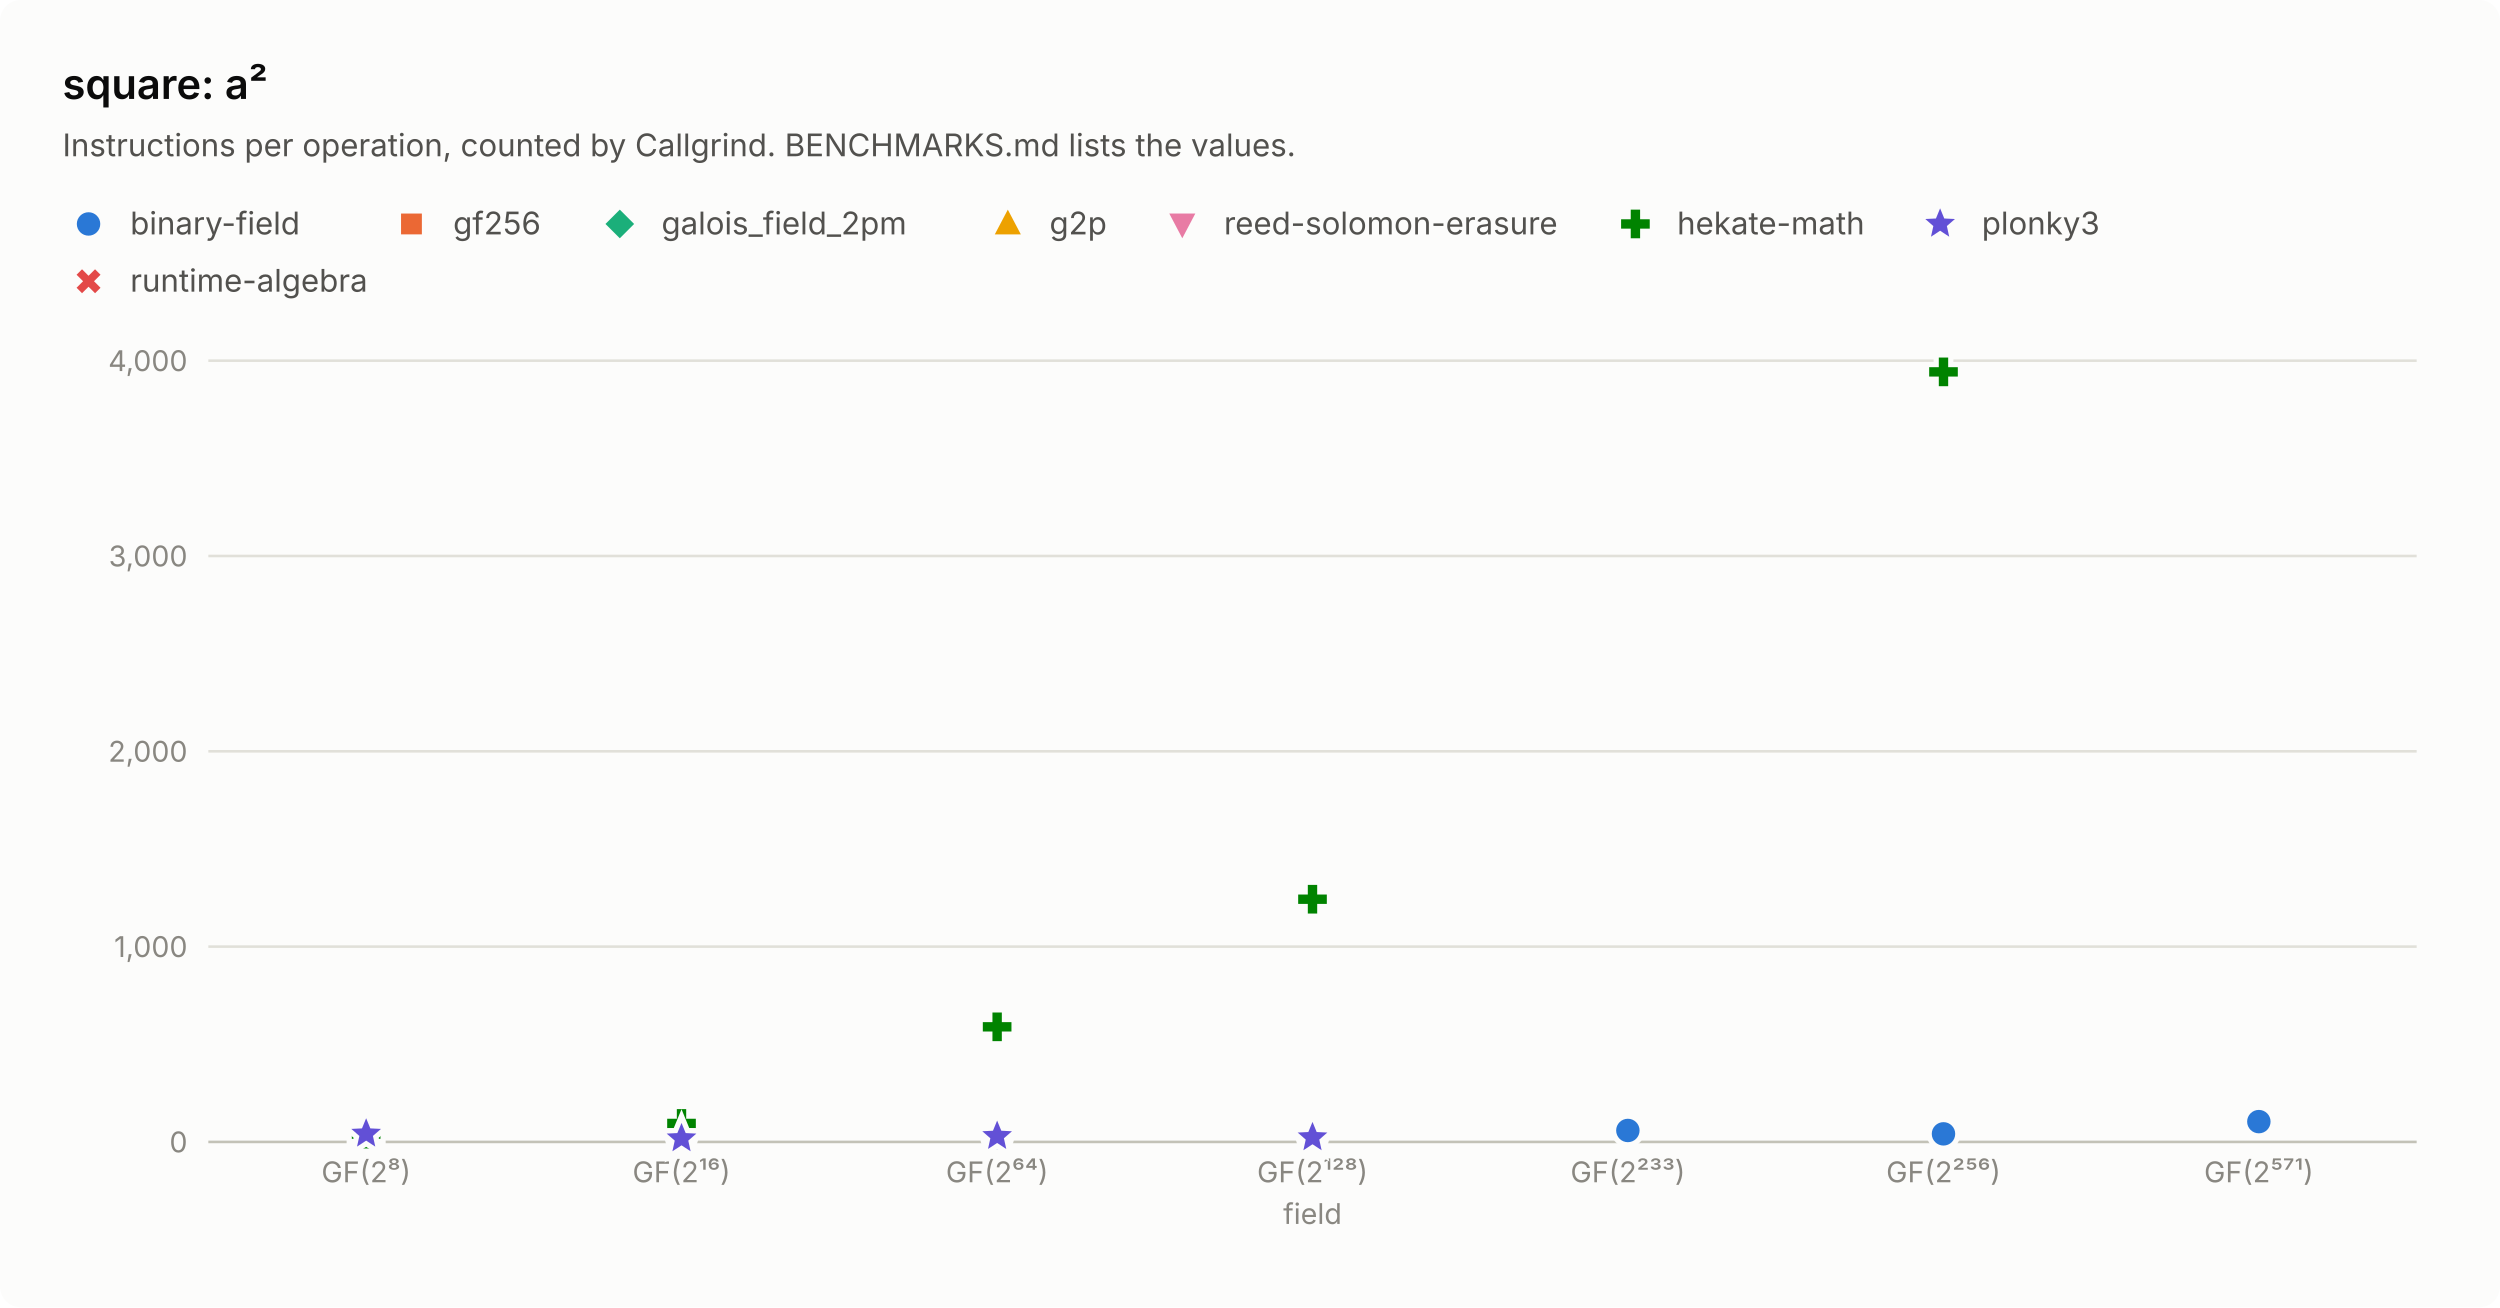
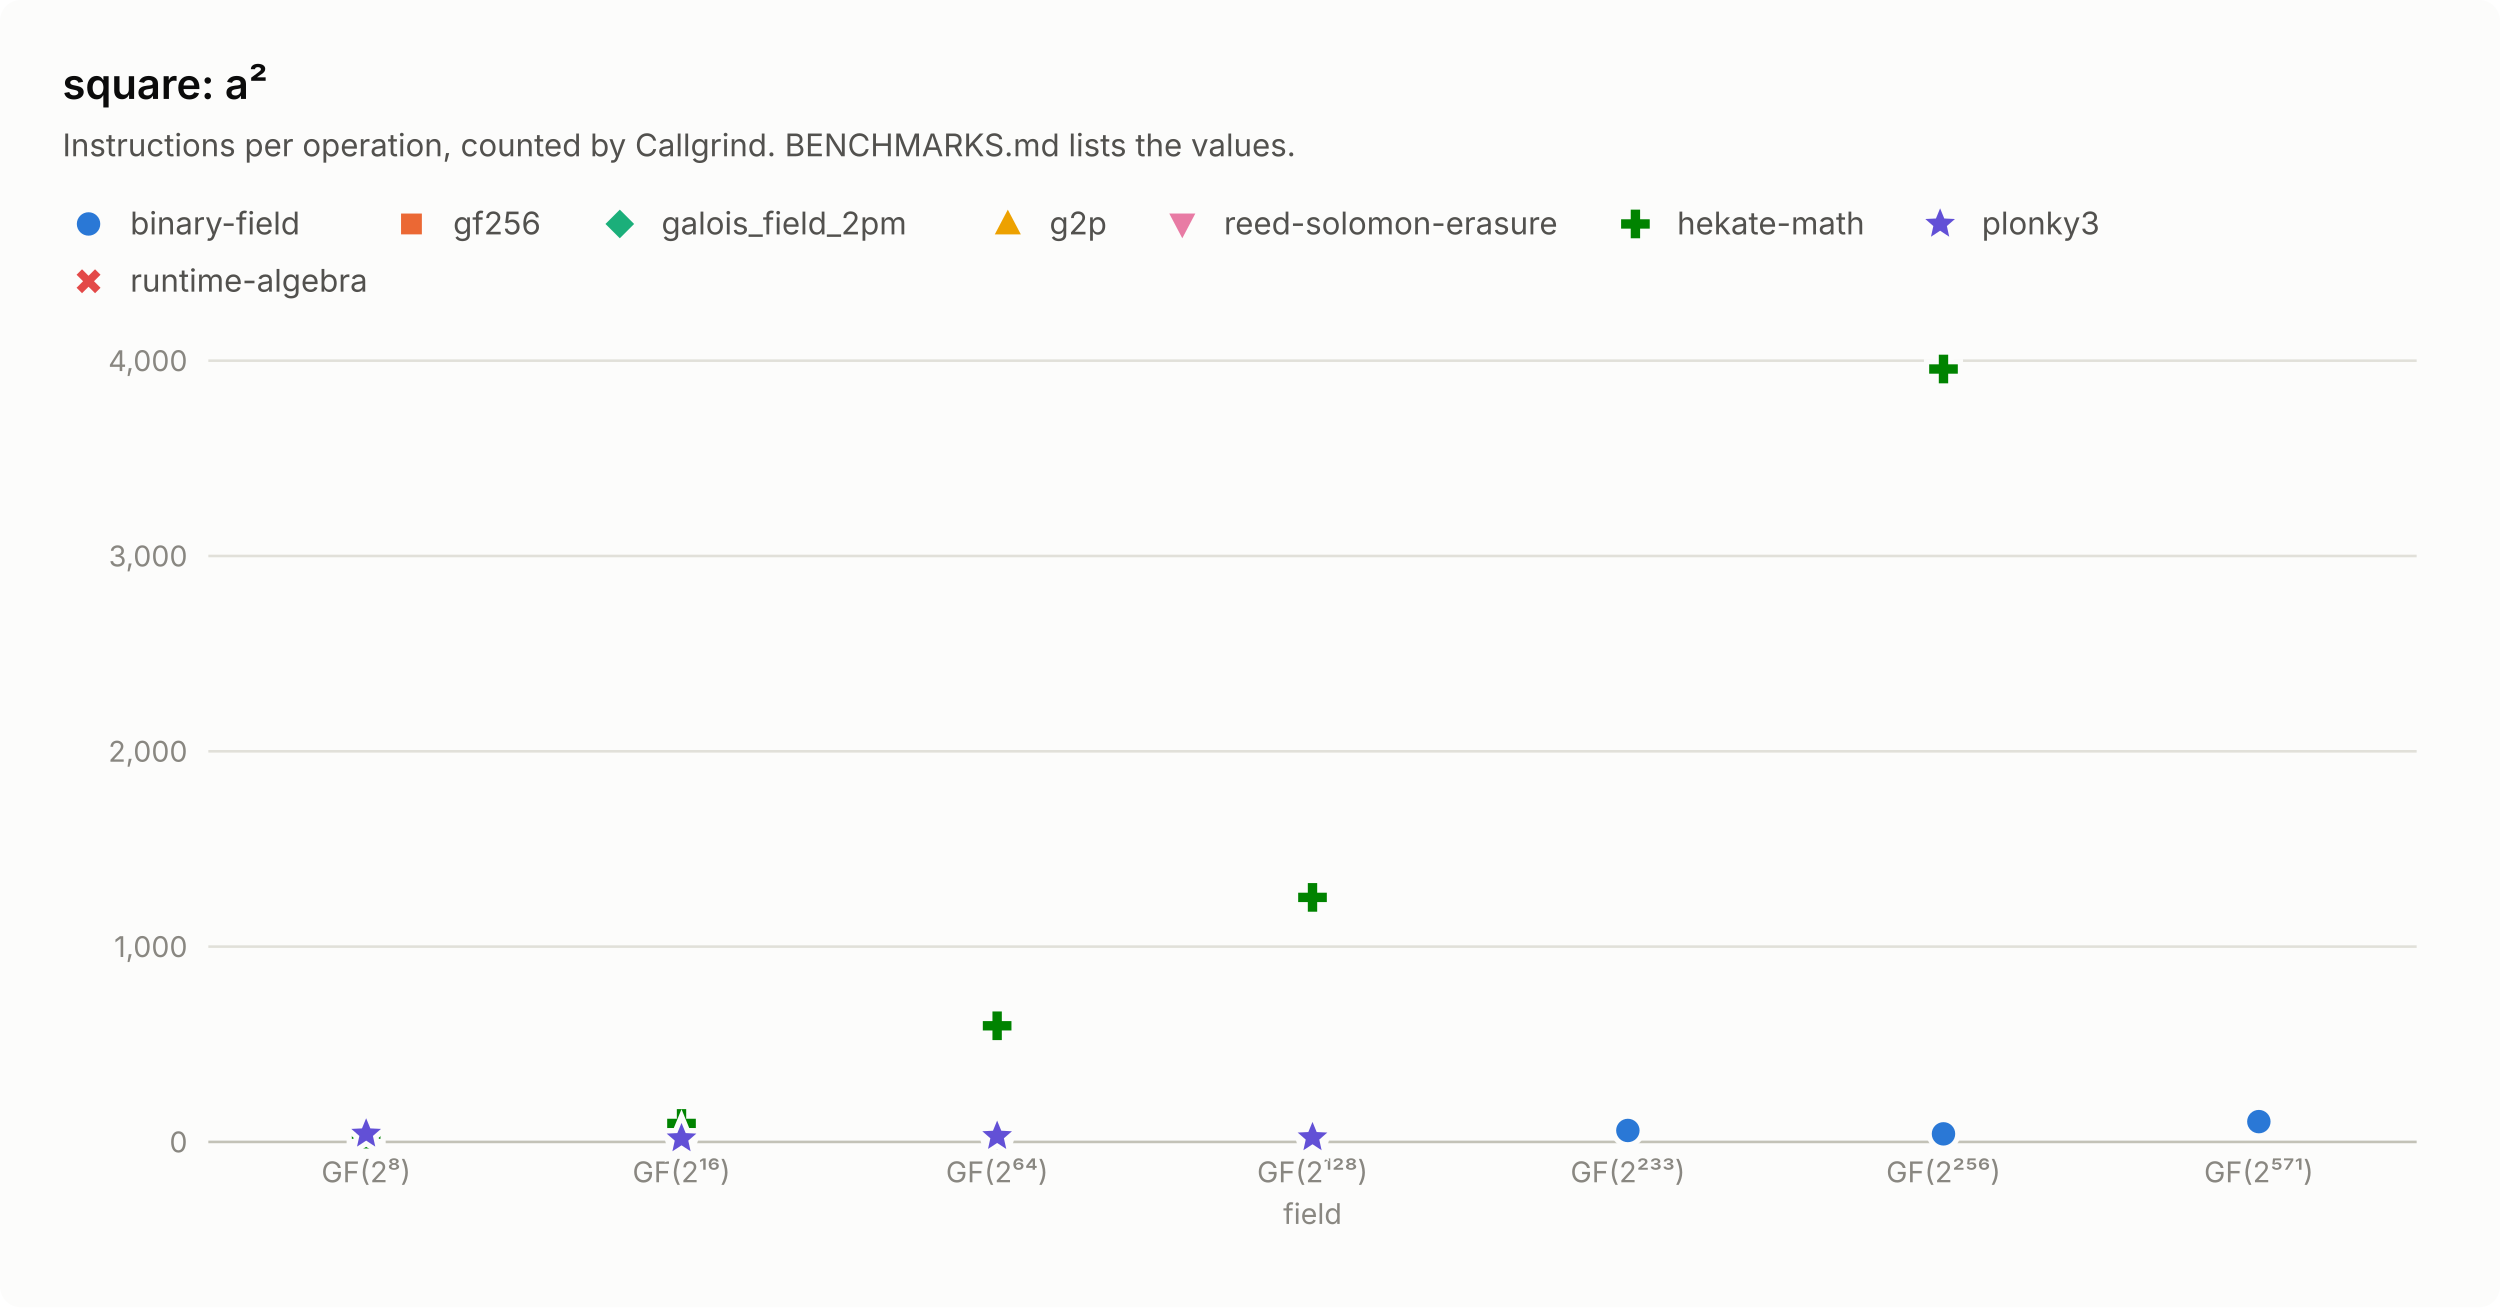
<svg xmlns="http://www.w3.org/2000/svg" width="960" height="502" viewBox="0 0 960 502" role="img" aria-labelledby="title description">
  <style>.grid,.axis{stroke-width:1}.title{font:600 16px system-ui, -apple-system, "Segoe UI", sans-serif}.subtitle,.legend{font:12px system-ui, -apple-system, "Segoe UI", sans-serif}.tick{font:11px system-ui, -apple-system, "Segoe UI", sans-serif;font-variant-numeric:tabular-nums}.line{fill:none;stroke-width:2;stroke-linejoin:round;stroke-linecap:round}.marker{stroke-width:4;paint-order:stroke}.surface{fill:#fcfcfb}.grid{stroke:#e1e0d9}.axis{stroke:#c3c2b7}.title{fill:#0b0b0b}.subtitle,.legend{fill:#52514e}.tick{fill:#898781}.marker{stroke:#fcfcfb}.c0 .line{stroke:#2a78d6}.c0 .marker{fill:#2a78d6}.c1 .line{stroke:#eb6834}.c1 .marker{fill:#eb6834}.c2 .line{stroke:#1baf7a}.c2 .marker{fill:#1baf7a}.c3 .line{stroke:#eda100}.c3 .marker{fill:#eda100}.c4 .line{stroke:#e87ba4}.c4 .marker{fill:#e87ba4}.c5 .line{stroke:#008300}.c5 .marker{fill:#008300}.c6 .line{stroke:#6250d6}.c6 .marker{fill:#6250d6}.c7 .line{stroke:#e34948}.c7 .marker{fill:#e34948}@media (prefers-color-scheme: dark){.surface{fill:#1a1a19}.grid{stroke:#2c2c2a}.axis{stroke:#383835}.title{fill:#f0efec}.subtitle,.legend{fill:#c3c2b7}.tick{fill:#898781}.marker{stroke:#1a1a19}.c0 .line{stroke:#3987e5}.c0 .marker{fill:#3987e5}.c1 .line{stroke:#d95926}.c1 .marker{fill:#d95926}.c2 .line{stroke:#199e70}.c2 .marker{fill:#199e70}.c3 .line{stroke:#c98500}.c3 .marker{fill:#c98500}.c4 .line{stroke:#d55181}.c4 .marker{fill:#d55181}.c5 .line{stroke:#008300}.c5 .marker{fill:#008300}.c6 .line{stroke:#9085e9}.c6 .marker{fill:#9085e9}.c7 .line{stroke:#e66767}.c7 .marker{fill:#e66767}}</style>
  <rect class="surface" width="960" height="502" rx="8" />
  <text class="title" x="24" y="38">square: a²</text>
  <text class="subtitle" x="24" y="60">Instructions per operation, counted by Callgrind. BENCHMARKS.md lists the values.</text>
  <g class="c0">
    <path class="marker" transform="translate(34,86)" d="M0,-4.5A4.5,4.5 0 1 1 0,4.5A4.5,4.5 0 1 1 0,-4.5Z" />
  </g>
  <text class="legend" x="50" y="90">binary-field</text>
  <g class="c1">
    <path class="marker" transform="translate(158,86)" d="M-4,-4H4V4H-4Z" />
  </g>
  <text class="legend" x="174" y="90">gf256</text>
  <g class="c2">
    <path class="marker" transform="translate(238,86)" d="M0,-5.5L5.5,0L0,5.5L-5.5,0Z" />
  </g>
  <text class="legend" x="254" y="90">galois_field_2pm</text>
  <g class="c3">
    <path class="marker" transform="translate(387,86)" d="M0,-5.5L5,4H-5Z" />
  </g>
  <text class="legend" x="403" y="90">g2p</text>
  <g class="c4">
    <path class="marker" transform="translate(454,86)" d="M0,5.5L5,-4H-5Z" />
  </g>
  <text class="legend" x="470" y="90">reed-solomon-erasure</text>
  <g class="c5">
    <path class="marker" transform="translate(628,86)" d="M-1.8,-5.5H1.8V-1.8H5.5V1.8H1.8V5.5H-1.8V1.8H-5.5V-1.8H-1.8Z" />
  </g>
  <text class="legend" x="644" y="90">hekate-math</text>
  <g class="c6">
    <path class="marker" transform="translate(745,86)" d="M0,-6L1.6,-2.1L5.7,-1.9L2.6,0.8L3.5,4.9L0,2.6L-3.5,4.9L-2.6,0.8L-5.7,-1.9L-1.6,-2.1Z" />
  </g>
  <text class="legend" x="761" y="90">plonky3</text>
  <g class="c7">
    <path class="marker" transform="translate(34,108)" d="M-4.6,-2.5L-2.5,-4.6L0,-2.1L2.5,-4.6L4.6,-2.5L2.1,0L4.6,2.5L2.5,4.6L0,2.1L-2.5,4.6L-4.6,2.5L-2.1,0Z" />
  </g>
  <text class="legend" x="50" y="112">runtime-algebra</text>
  <text class="tick" x="72" y="442.5" text-anchor="end">0</text>
  <path class="grid" d="M80,363.5H928" />
  <text class="tick" x="72" y="367.5" text-anchor="end">1,000</text>
  <path class="grid" d="M80,288.5H928" />
  <text class="tick" x="72" y="292.5" text-anchor="end">2,000</text>
  <path class="grid" d="M80,213.5H928" />
  <text class="tick" x="72" y="217.5" text-anchor="end">3,000</text>
  <path class="grid" d="M80,138.5H928" />
  <text class="tick" x="72" y="142.5" text-anchor="end">4,000</text>
  <path class="axis" d="M80,438.5H928" />
  <text class="tick" x="140.6" y="454" text-anchor="middle">GF(2⁸)</text>
  <text class="tick" x="261.7" y="454" text-anchor="middle">GF(2¹⁶)</text>
  <text class="tick" x="382.9" y="454" text-anchor="middle">GF(2⁶⁴)</text>
  <text class="tick" x="504.0" y="454" text-anchor="middle">GF(2¹²⁸)</text>
  <text class="tick" x="625.1" y="454" text-anchor="middle">GF(2²³³)</text>
  <text class="tick" x="746.3" y="454" text-anchor="middle">GF(2²⁵⁶)</text>
  <text class="tick" x="867.4" y="454" text-anchor="middle">GF(2⁵⁷¹)</text>
  <text class="tick" x="504.0" y="470" text-anchor="middle">field</text>
  <g class="c0">
    <path class="marker" transform="translate(140.6,436.5)" d="M0,-4.5A4.5,4.5 0 1 1 0,4.5A4.5,4.5 0 1 1 0,-4.5Z" />
    <path class="marker" transform="translate(261.7,436.5)" d="M0,-4.5A4.5,4.5 0 1 1 0,4.5A4.5,4.5 0 1 1 0,-4.5Z" />
    <path class="marker" transform="translate(382.9,436.8)" d="M0,-4.5A4.5,4.5 0 1 1 0,4.5A4.5,4.5 0 1 1 0,-4.5Z" />
    <path class="marker" transform="translate(504.0,436.5)" d="M0,-4.5A4.5,4.5 0 1 1 0,4.5A4.5,4.5 0 1 1 0,-4.5Z" />
    <path class="marker" transform="translate(625.1,434.1)" d="M0,-4.5A4.5,4.5 0 1 1 0,4.5A4.5,4.5 0 1 1 0,-4.5Z" />
    <path class="marker" transform="translate(746.3,435.4)" d="M0,-4.5A4.5,4.5 0 1 1 0,4.5A4.5,4.5 0 1 1 0,-4.5Z" />
    <path class="marker" transform="translate(867.4,430.7)" d="M0,-4.5A4.5,4.5 0 1 1 0,4.5A4.5,4.5 0 1 1 0,-4.5Z" />
  </g>
  <g class="c1">
</g>
  <g class="c2">
</g>
  <g class="c3">
</g>
  <g class="c4">
</g>
  <g class="c5">
    <path class="marker" transform="translate(140.6,435.5)" d="M-1.8,-5.5H1.8V-1.8H5.5V1.8H1.8V5.5H-1.8V1.8H-5.5V-1.8H-1.8Z" />
    <path class="marker" transform="translate(261.7,431.4)" d="M-1.8,-5.5H1.8V-1.8H5.5V1.8H1.8V5.5H-1.8V1.8H-5.5V-1.8H-1.8Z" />
-     <path class="marker" transform="translate(382.9,394.3)" d="M-1.8,-5.5H1.8V-1.8H5.5V1.8H1.8V5.5H-1.8V1.8H-5.5V-1.8H-1.8Z" />
-     <path class="marker" transform="translate(504.0,345.3)" d="M-1.8,-5.5H1.8V-1.8H5.5V1.8H1.8V5.5H-1.8V1.8H-5.5V-1.8H-1.8Z" />
-     <path class="marker" transform="translate(746.3,142.8)" d="M-1.8,-5.5H1.8V-1.8H5.5V1.8H1.8V5.5H-1.8V1.8H-5.5V-1.8H-1.8Z" />
+     <path class="marker" transform="translate(382.9,393.9)" d="M-1.8,-5.5H1.8V-1.8H5.5V1.8H1.8V5.5H-1.8V1.8H-5.5V-1.8H-1.8Z" />
+     <path class="marker" transform="translate(504.0,344.6)" d="M-1.8,-5.5H1.8V-1.8H5.5V1.8H1.8V5.5H-1.8V1.8H-5.5V-1.8H-1.8Z" />
+     <path class="marker" transform="translate(746.3,141.7)" d="M-1.8,-5.5H1.8V-1.8H5.5V1.8H1.8V5.5H-1.8V1.8H-5.5V-1.8H-1.8Z" />
  </g>
  <g class="c6">
    <path class="marker" transform="translate(140.6,435.4)" d="M0,-6L1.6,-2.1L5.7,-1.9L2.6,0.8L3.5,4.9L0,2.6L-3.5,4.9L-2.6,0.8L-5.7,-1.9L-1.6,-2.1Z" />
    <path class="marker" transform="translate(261.7,437.2)" d="M0,-6L1.6,-2.1L5.7,-1.9L2.6,0.8L3.5,4.9L0,2.6L-3.5,4.9L-2.6,0.8L-5.7,-1.9L-1.6,-2.1Z" />
    <path class="marker" transform="translate(382.9,436.3)" d="M0,-6L1.6,-2.1L5.7,-1.9L2.6,0.8L3.5,4.9L0,2.6L-3.5,4.9L-2.6,0.8L-5.7,-1.9L-1.6,-2.1Z" />
    <path class="marker" transform="translate(504.0,436.8)" d="M0,-6L1.6,-2.1L5.7,-1.9L2.6,0.8L3.5,4.9L0,2.6L-3.5,4.9L-2.6,0.8L-5.7,-1.9L-1.6,-2.1Z" />
  </g>
  <g class="c7">
</g>
</svg>
